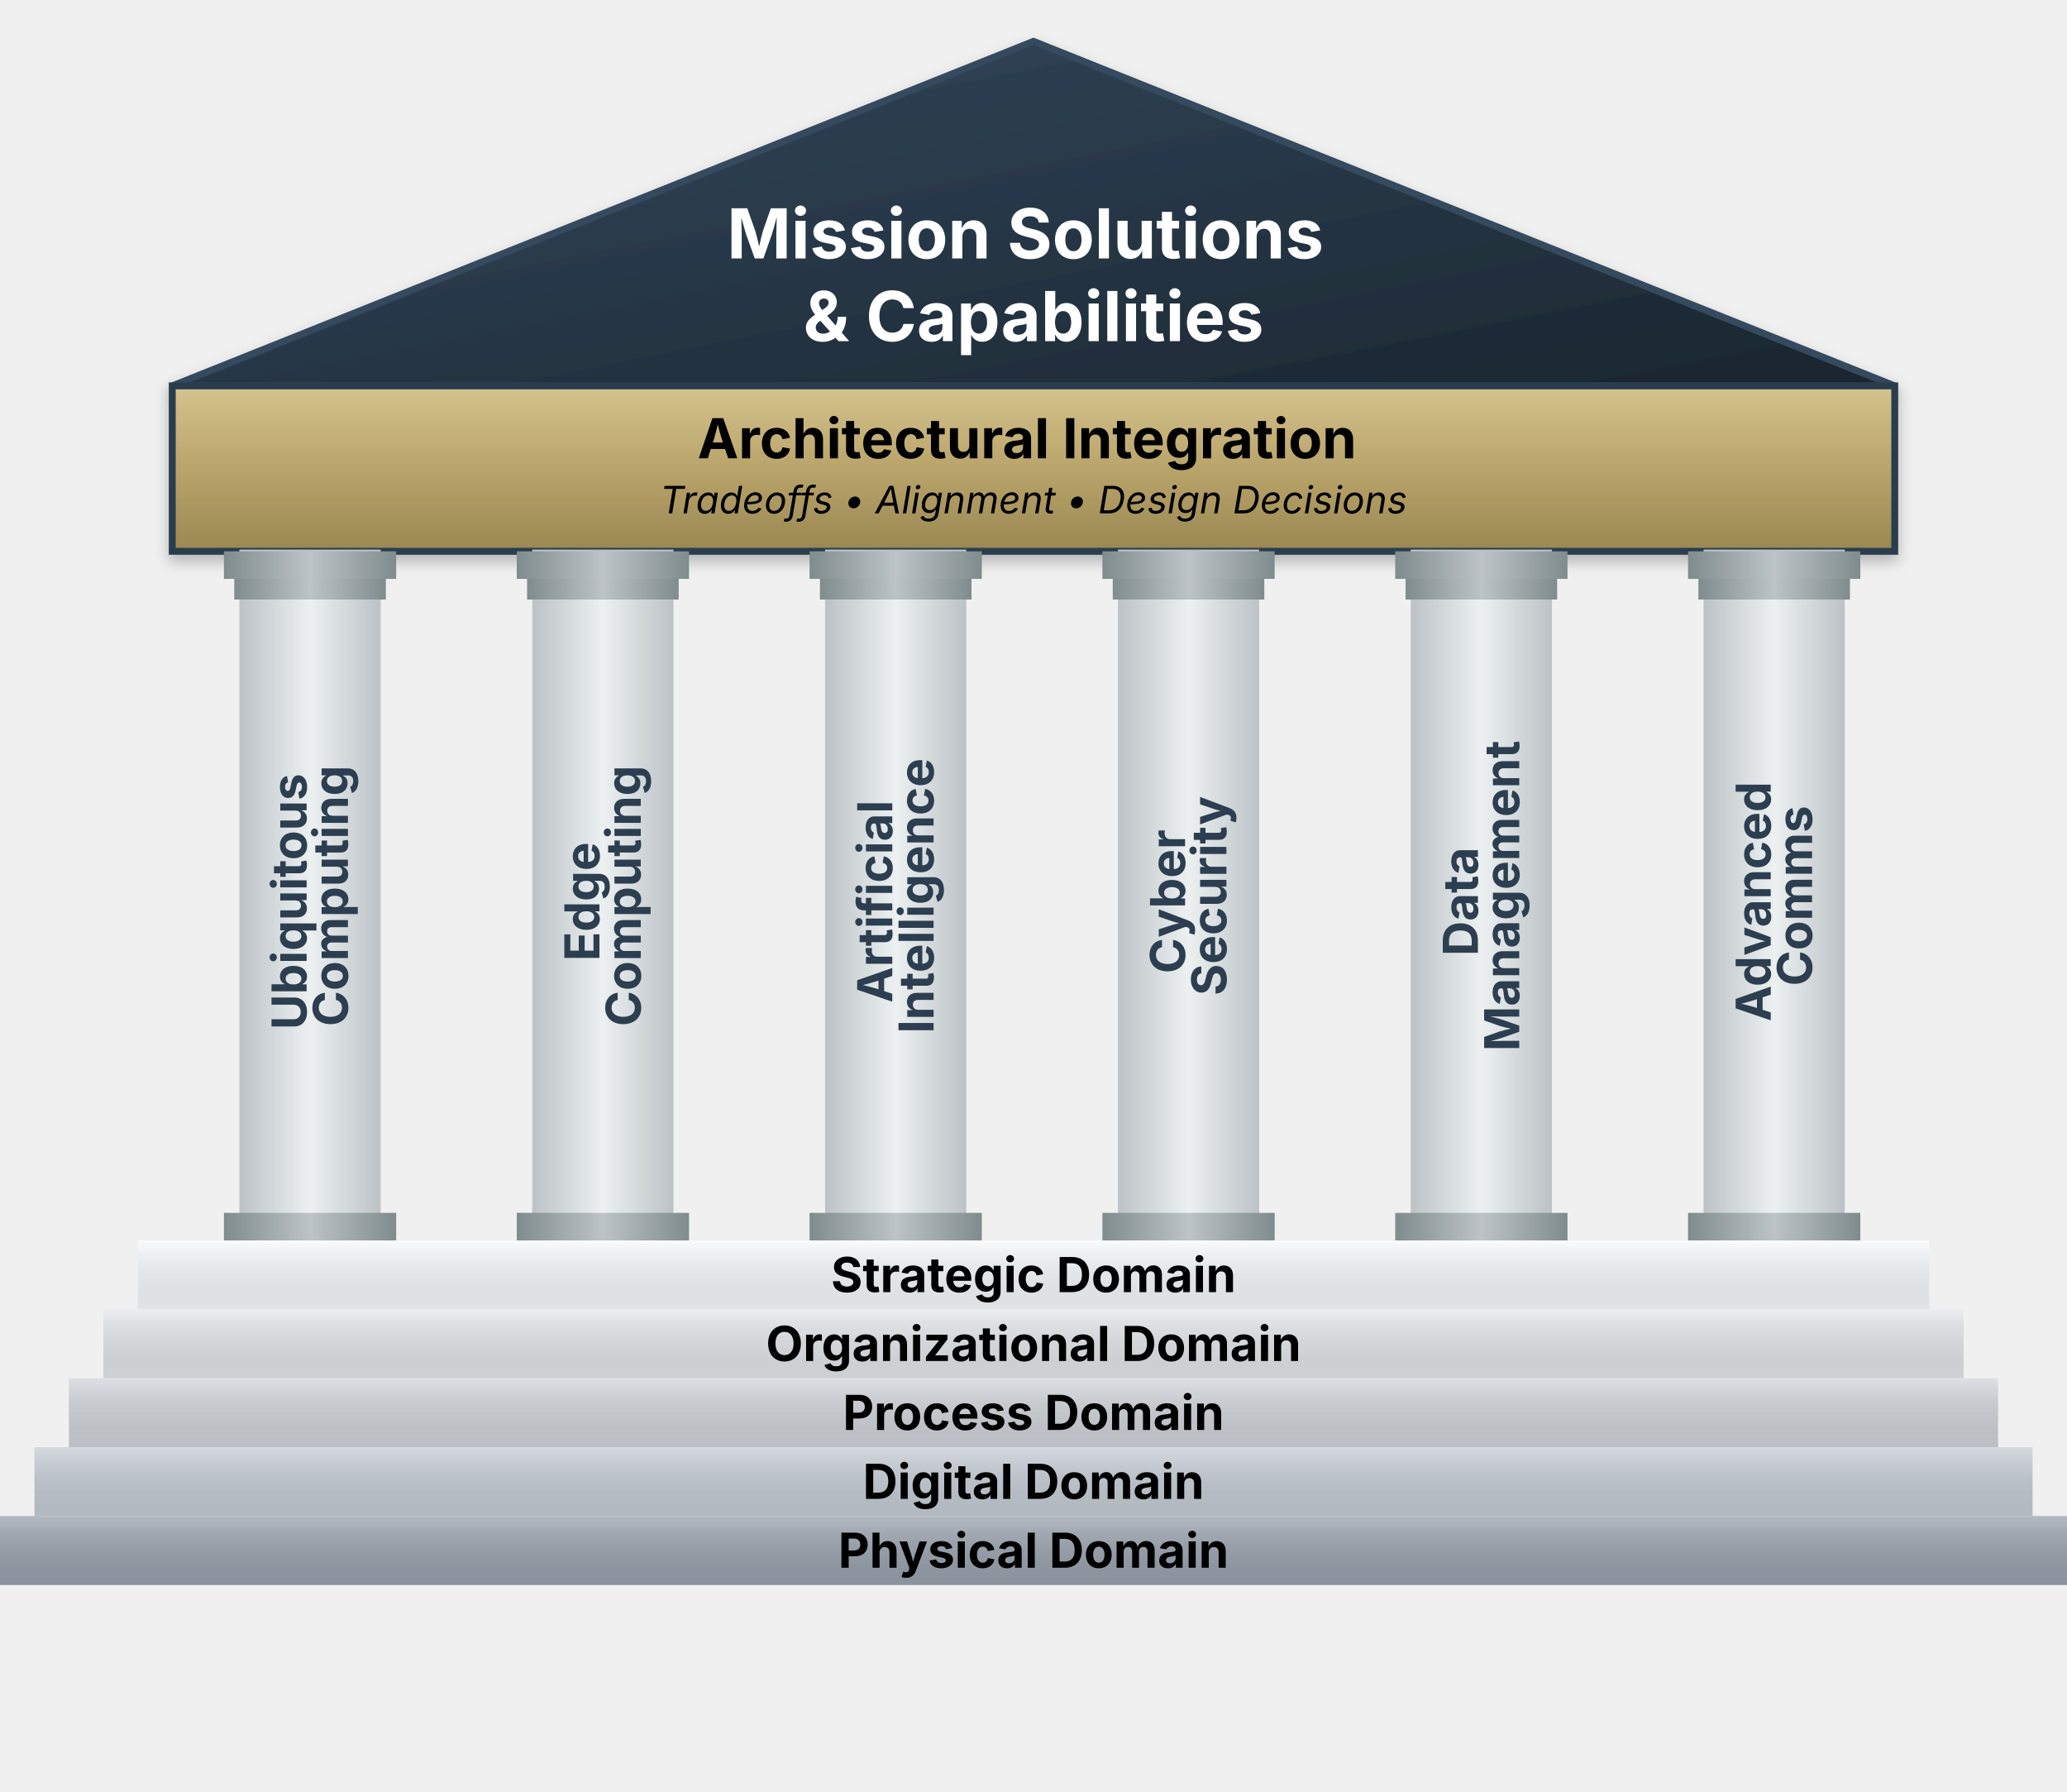
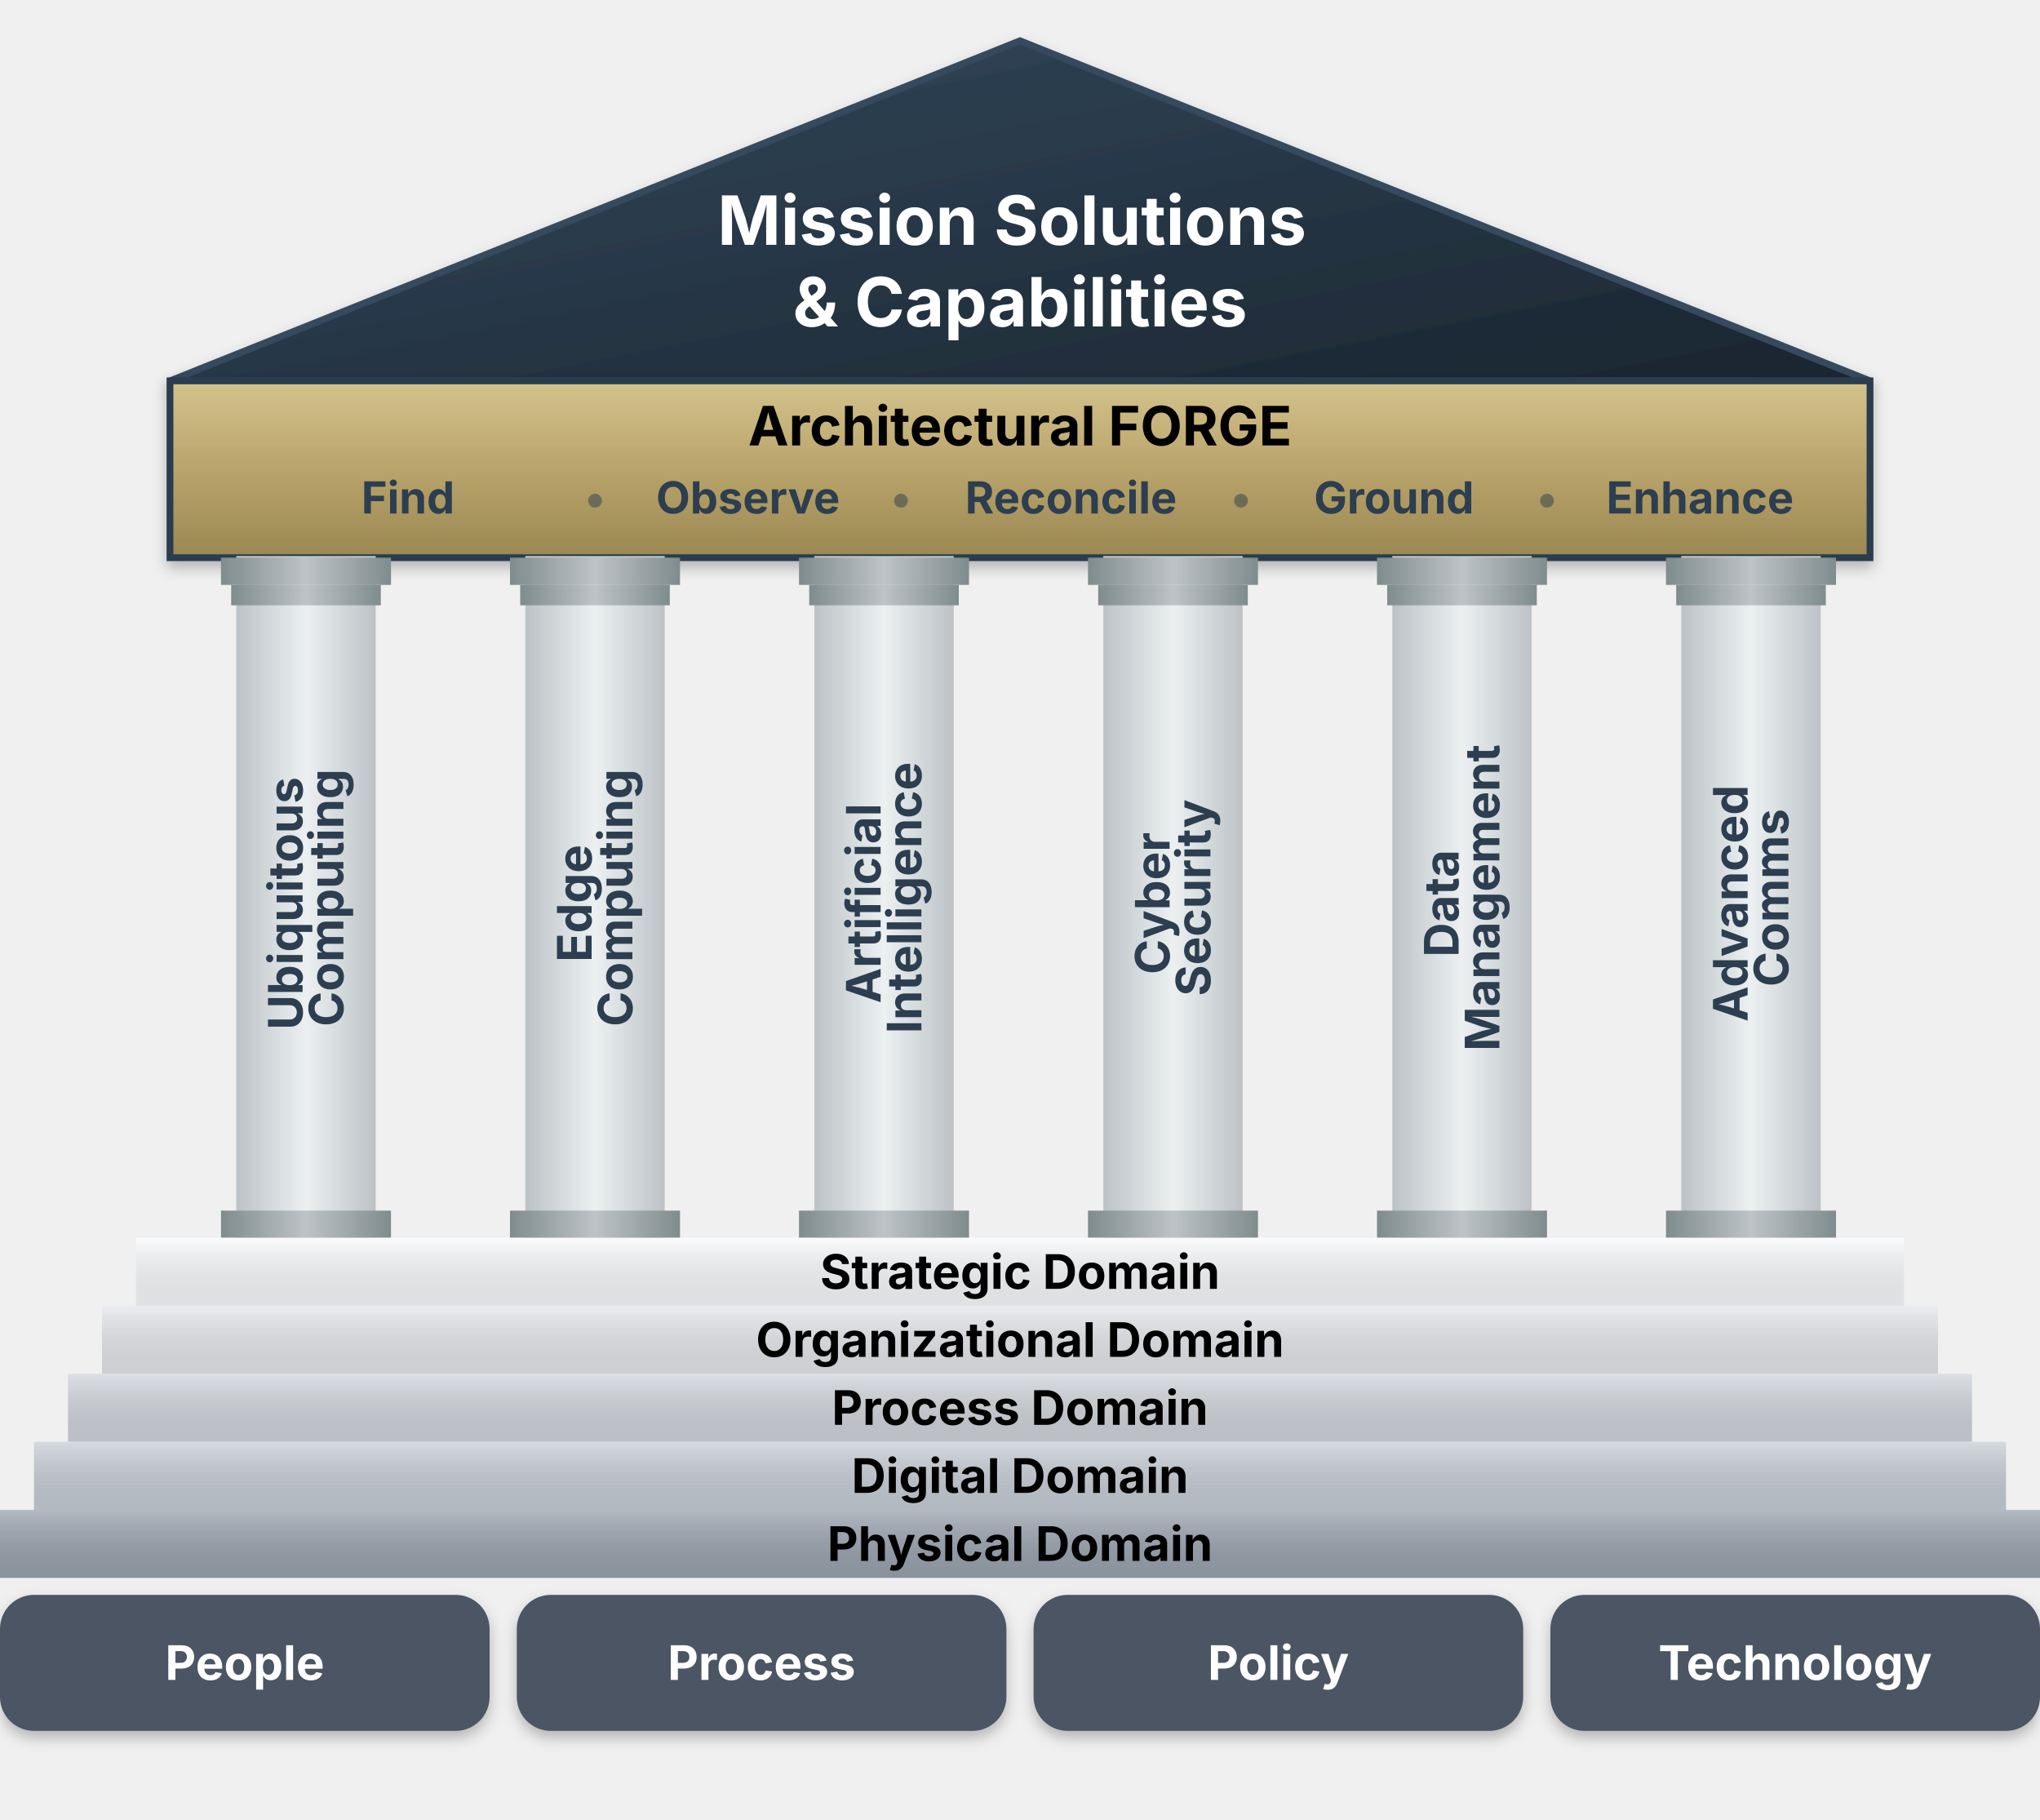
- <svg xmlns="http://www.w3.org/2000/svg" viewBox="0 0 600 520" preserveAspectRatio="xMidYMid meet" style="width: 100%; height: auto; max-width: 1200px; max-height: 1040px; display: block; margin: 0 auto;">
+ <svg xmlns="http://www.w3.org/2000/svg" viewBox="0 0 600 535" preserveAspectRatio="xMidYMid meet" style="width: 100%; height: auto; max-width: 1200px; max-height: 1070px; display: block; margin: 0 auto;">
  <style>
        text { font-family: Inter, system-ui, -apple-system, Segoe UI, Roboto, Arial, sans-serif; pointer-events: none;
        }
        .clickable { cursor: pointer; transition: all 0.3s ease; }

        /* Highlighting effect */
        .clickable:hover rect,
        .clickable:hover polygon {
        stroke: #ffcc00 !important;
        stroke-width: 1px;
        filter: drop-shadow(0 0 8px rgba(255, 204, 0, 0.6));
        }

        /* Optional: Add a subtle yellow tint to the fill on hover */
        .clickable:hover {
        filter: sepia(0.5) saturate(2) hue-rotate(-10deg) brightness(1.1);
        }
    </style>
  <defs>
    <filter id="softshadow" x="-20%" y="-20%" width="140%" height="140%">
      <feDropShadow dx="0" dy="2" stdDeviation="2" flood-opacity="0.25" />
    </filter>
    <linearGradient id="highlightedPillarGradient" x1="0%" y1="0%" x2="100%" y2="0%">
      <stop offset="0%" stop-color="#C5A028" />
      <stop offset="50%" stop-color="#D4AF37" />
      <stop offset="100%" stop-color="#C5A028" />
    </linearGradient>
    <linearGradient id="pillarGradient" x1="0%" y1="0%" x2="100%" y2="0%">
      <stop offset="0%" stop-color="#bdc3c7" />
      <stop offset="50%" stop-color="#ecf0f1" />
      <stop offset="100%" stop-color="#bdc3c7" />
    </linearGradient>
    <linearGradient id="ringGradient" x1="0%" y1="0%" x2="100%" y2="0%">
      <stop offset="0%" stop-color="#7f8c8d" />
      <stop offset="50%" stop-color="#bdc3c7" />
      <stop offset="100%" stop-color="#7f8c8d" />
    </linearGradient>
    <linearGradient id="beamGradient" x1="0%" y1="0%" x2="0%" y2="100%">
      <stop offset="0%" stop-color="#d4c38d" />
      <stop offset="50%" stop-color="#b9a46a" />
      <stop offset="100%" stop-color="#9a8752" />
    </linearGradient>
    <linearGradient id="pedimentGradient" x1="0%" y1="0%" x2="100%" y2="100%">
      <stop offset="0%" stop-color="#34495e" />
      <stop offset="100%" stop-color="#1a252f" />
    </linearGradient>
    <linearGradient id="stepGradient" x1="0%" y1="0%" x2="0%" y2="100%">
      <stop offset="0%" stop-color="rgba(255,255,255,0.25)" />
      <stop offset="100%" stop-color="rgba(0,0,0,0.1)" />
    </linearGradient>
+     <marker id="arrowhead" markerWidth="10" markerHeight="7" refX="9" refY="3.5" orient="auto">
+       <polygon points="0 0, 10 3.5, 0 7" fill="#2c3e50" opacity="0.5" />
+     </marker>
  </defs>
  <g class="clickable">
    <polygon points="50,112 300,12 550,112" filter="url(#softshadow)" fill="url(#pedimentGradient)" stroke="#34495e" stroke-width="2" />
-     <text x="300" y="75" font-size="20" font-weight="bold" fill="white" text-anchor="middle">
+     <text x="300" y="72" font-size="20" font-weight="bold" fill="white" text-anchor="middle">
      <tspan x="300" dy="0">Mission Solutions</tspan>
      <tspan x="300" dy="24">&amp; Capabilities</tspan>
    </text>
  </g>
-   <g class="clickable">
-     <rect x="50" y="112" width="500" height="48" filter="url(#softshadow)" fill="url(#beamGradient)" stroke="#2c3e50" stroke-width="2" class="clickable" />
-     <text x="300" y="133" font-size="16" font-weight="bold" fill="black" text-anchor="middle">
-       <tspan x="300" dy="0">Architectural Integration</tspan>
-       <tspan x="300" dy="16" font-size="11" font-style="italic" font-weight="normal">Tradeoffs • Alignment •
-                 Design Decisions
-             </tspan>
-     </text>
-   </g>
-   <g font-family="Arial, sans-serif" font-size="14" font-weight="bold" fill="#2c3e50" text-anchor="middle">
+   <g>
+     <rect x="50" y="112" width="500" height="52" filter="url(#softshadow)" fill="url(#beamGradient)" stroke="#2c3e50" stroke-width="2" />
+     <text x="300" y="131" font-size="16" font-weight="bold" fill="black" text-anchor="middle">
+             Architectural FORGE
+         </text>
+     <g font-size="13" font-weight="bold" fill="#2c3e50" text-anchor="middle" class="clickable">
+       <a href="/en/digital-transformation/forge/find/index.html">
+         <text x="120" y="151" fill="#2c3e50" style="pointer-events: auto;">Find</text>
+       </a>
+       <text x="175" y="151" font-weight="normal" fill="#2c3e50" opacity="0.5">•</text>
+       <a href="/en/digital-transformation/forge/observe/index.html">
+         <text x="220" y="151" fill="#2c3e50" style="pointer-events: auto;">Observe</text>
+       </a>
+       <text x="265" y="151" font-weight="normal" fill="#2c3e50" opacity="0.5">•</text>
+       <a href="/en/digital-transformation/forge/reconcile/index.html">
+         <text x="315" y="151" fill="#2c3e50" style="pointer-events: auto;">Reconcile</text>
+       </a>
+       <text x="365" y="151" font-weight="normal" fill="#2c3e50" opacity="0.5">•</text>
+       <a href="/en/digital-transformation/forge/ground/index.html">
+         <text x="410" y="151" fill="#2c3e50" style="pointer-events: auto;">Ground</text>
+       </a>
+       <text x="455" y="151" font-weight="normal" fill="#2c3e50" opacity="0.5">•</text>
+       <a href="/en/digital-transformation/forge/enhance/index.html">
+         <text x="500" y="151" fill="#2c3e50" style="pointer-events: auto;">Enhance</text>
+       </a>
+     </g>
+   </g>
+   <g font-family="Arial, sans-serif" font-size="14" font-weight="bold" fill="#2c3e50" text-anchor="middle" transform="translate(0, 4)">
    <g class="clickable">
      <a href="/en/digital-transformation/pillars/computing/" class="clickable">
        <g>
          <rect x="70" y="160" width="40" height="200" fill="url(#pillarGradient)" stroke="#bdc3c7" />
          <rect x="65" y="160" width="50" height="8" fill="url(#ringGradient)" />
          <rect x="68" y="168" width="44" height="6" fill="url(#ringGradient)" />
          <rect x="65" y="352" width="50" height="8" fill="url(#ringGradient)" />
          <text x="90" y="265" transform="rotate(-90, 90, 260)">
            <tspan x="90" dy="-6">Ubiquitous</tspan>
            <tspan x="90" dy="12">Computing</tspan>
          </text>
        </g>
      </a>
    </g>
    <g class="clickable">
      <a href="/en/digital-transformation/pillars/edge/" class="clickable">
        <g>
          <rect x="155" y="160" width="40" height="200" fill="url(#pillarGradient)" stroke="#bdc3c7" />
          <rect x="150" y="160" width="50" height="8" fill="url(#ringGradient)" />
          <rect x="153" y="168" width="44" height="6" fill="url(#ringGradient)" />
          <rect x="150" y="352" width="50" height="8" fill="url(#ringGradient)" />
          <text x="175" y="265" transform="rotate(-90, 175, 260)">
            <tspan x="175" dy="-6">Edge</tspan>
            <tspan x="175" dy="12">Computing</tspan>
          </text>
        </g>
      </a>
    </g>
    <g class="clickable">
      <a href="/en/digital-transformation/pillars/ai/" class="clickable">
        <g>
          <rect x="240" y="160" width="40" height="200" fill="url(#pillarGradient)" stroke="#bdc3c7" />
          <rect x="235" y="160" width="50" height="8" fill="url(#ringGradient)" />
          <rect x="238" y="168" width="44" height="6" fill="url(#ringGradient)" />
          <rect x="235" y="352" width="50" height="8" fill="url(#ringGradient)" />
          <text x="260" y="265" transform="rotate(-90, 260, 260)">
            <tspan x="260" dy="-6">Artificial</tspan>
            <tspan x="260" dy="12">Intelligence</tspan>
          </text>
        </g>
      </a>
    </g>
    <g class="clickable">
      <a href="/en/digital-transformation/pillars/cybersecurity/" class="clickable">
        <g>
          <rect x="325" y="160" width="40" height="200" fill="url(#pillarGradient)" stroke="#bdc3c7" />
          <rect x="320" y="160" width="50" height="8" fill="url(#ringGradient)" />
          <rect x="323" y="168" width="44" height="6" fill="url(#ringGradient)" />
          <rect x="320" y="352" width="50" height="8" fill="url(#ringGradient)" />
          <text x="345" y="265" transform="rotate(-90, 345, 260)">
            <tspan x="345" dy="-6">Cyber</tspan>
            <tspan x="345" dy="12">Security</tspan>
          </text>
        </g>
      </a>
    </g>
    <g class="clickable">
      <a href="/en/digital-transformation/pillars/data/" class="clickable">
        <g>
          <rect x="410" y="160" width="40" height="200" fill="url(#pillarGradient)" stroke="#bdc3c7" />
          <rect x="405" y="160" width="50" height="8" fill="url(#ringGradient)" />
          <rect x="408" y="168" width="44" height="6" fill="url(#ringGradient)" />
          <rect x="405" y="352" width="50" height="8" fill="url(#ringGradient)" />
          <text x="430" y="265" transform="rotate(-90, 430, 260)">
            <tspan x="430" dy="-6">Data</tspan>
            <tspan x="430" dy="12">Management</tspan>
          </text>
        </g>
      </a>
    </g>
    <g class="clickable">
      <a href="/en/digital-transformation/pillars/communications" class="clickable">
        <g>
          <rect x="495" y="160" width="40" height="200" fill="url(#pillarGradient)" stroke="#bdc3c7" />
          <rect x="490" y="160" width="50" height="8" fill="url(#ringGradient)" />
          <rect x="493" y="168" width="44" height="6" fill="url(#ringGradient)" />
          <rect x="490" y="352" width="50" height="8" fill="url(#ringGradient)" />
          <text x="515" y="265" transform="rotate(-90, 515, 260)">
            <tspan x="515" dy="-6">Advanced</tspan>
            <tspan x="515" dy="12">Comms</tspan>
          </text>
        </g>
      </a>
    </g>
  </g>
-   <g font-family="Arial, sans-serif" font-size="14" font-weight="bold" text-anchor="middle">
+   <g font-family="Arial, sans-serif" font-size="14" font-weight="bold" text-anchor="middle" transform="translate(0, 4)">
    <a href="/en/digital-transformation/odxa/strategic/" class="clickable">
      <g>
        <rect x="40" y="360" width="520" height="20" fill="#f8fafc" />
        <rect x="40" y="360" width="520" height="20" fill="url(#stepGradient)" />
        <text x="300" y="375" fill="black">Strategic Domain</text>
      </g>
    </a>
    <a href="/en/digital-transformation/odxa/organizational/" class="clickable">
      <g>
        <rect x="30" y="380" width="540" height="20" fill="#e5e7eb" />
        <rect x="30" y="380" width="540" height="20" fill="url(#stepGradient)" />
        <text x="300" y="395" fill="black">Organizational Domain</text>
      </g>
    </a>
    <a href="/en/digital-transformation/odxa/process/" class="clickable">
      <g>
        <rect x="20" y="400" width="560" height="20" fill="#d1d5db" />
        <rect x="20" y="400" width="560" height="20" fill="url(#stepGradient)" />
        <text x="300" y="415" fill="black">Process Domain</text>
      </g>
    </a>
    <a href="/en/digital-transformation/odxa/digital/" class="clickable">
      <g>
        <rect x="10" y="420" width="580" height="20" fill="#c7ced6" />
        <rect x="10" y="420" width="580" height="20" fill="url(#stepGradient)" />
        <text x="300" y="435" fill="black">Digital Domain</text>
      </g>
    </a>
    <a href="/en/digital-transformation/odxa/physical/" class="clickable">
      <g>
        <rect x="0" y="440" width="600" height="20" fill="#9aa3af" />
        <rect x="0" y="440" width="600" height="20" fill="url(#stepGradient)" />
        <text x="300" y="455" fill="black">Physical Domain</text>
      </g>
    </a>
  </g>
+   <g font-family="Arial, sans-serif" font-size="14" font-weight="bold" text-anchor="middle" transform="translate(0, 4)">
+     <a href="/en/digital-transformation/dimensions/people/index.html">
+       <g class="clickable">
+         <rect x="0" y="465" width="144" height="40" rx="10" ry="10" fill="#4b5563" filter="url(#softshadow)" />
+         <text x="72" y="490" fill="white" style="pointer-events: auto;">People</text>
+       </g>
+     </a>
+     <a href="/en/digital-transformation/dimensions/process/index.html">
+       <g class="clickable">
+         <rect x="152" y="465" width="144" height="40" rx="10" ry="10" fill="#4b5563" filter="url(#softshadow)" />
+         <text x="224" y="490" fill="white" style="pointer-events: auto;">Process</text>
+       </g>
+     </a>
+     <a href="/en/digital-transformation/dimensions/policy/index.html">
+       <g class="clickable">
+         <rect x="304" y="465" width="144" height="40" rx="10" ry="10" fill="#4b5563" filter="url(#softshadow)" />
+         <text x="376" y="490" fill="white" style="pointer-events: auto;">Policy</text>
+       </g>
+     </a>
+     <a href="/en/digital-transformation/dimensions/technology/index.html">
+       <g class="clickable">
+         <rect x="456" y="465" width="144" height="40" rx="10" ry="10" fill="#4b5563" filter="url(#softshadow)" />
+         <text x="528" y="490" fill="white" style="pointer-events: auto;">Technology</text>
+       </g>
+     </a>
+   </g>
</svg>
